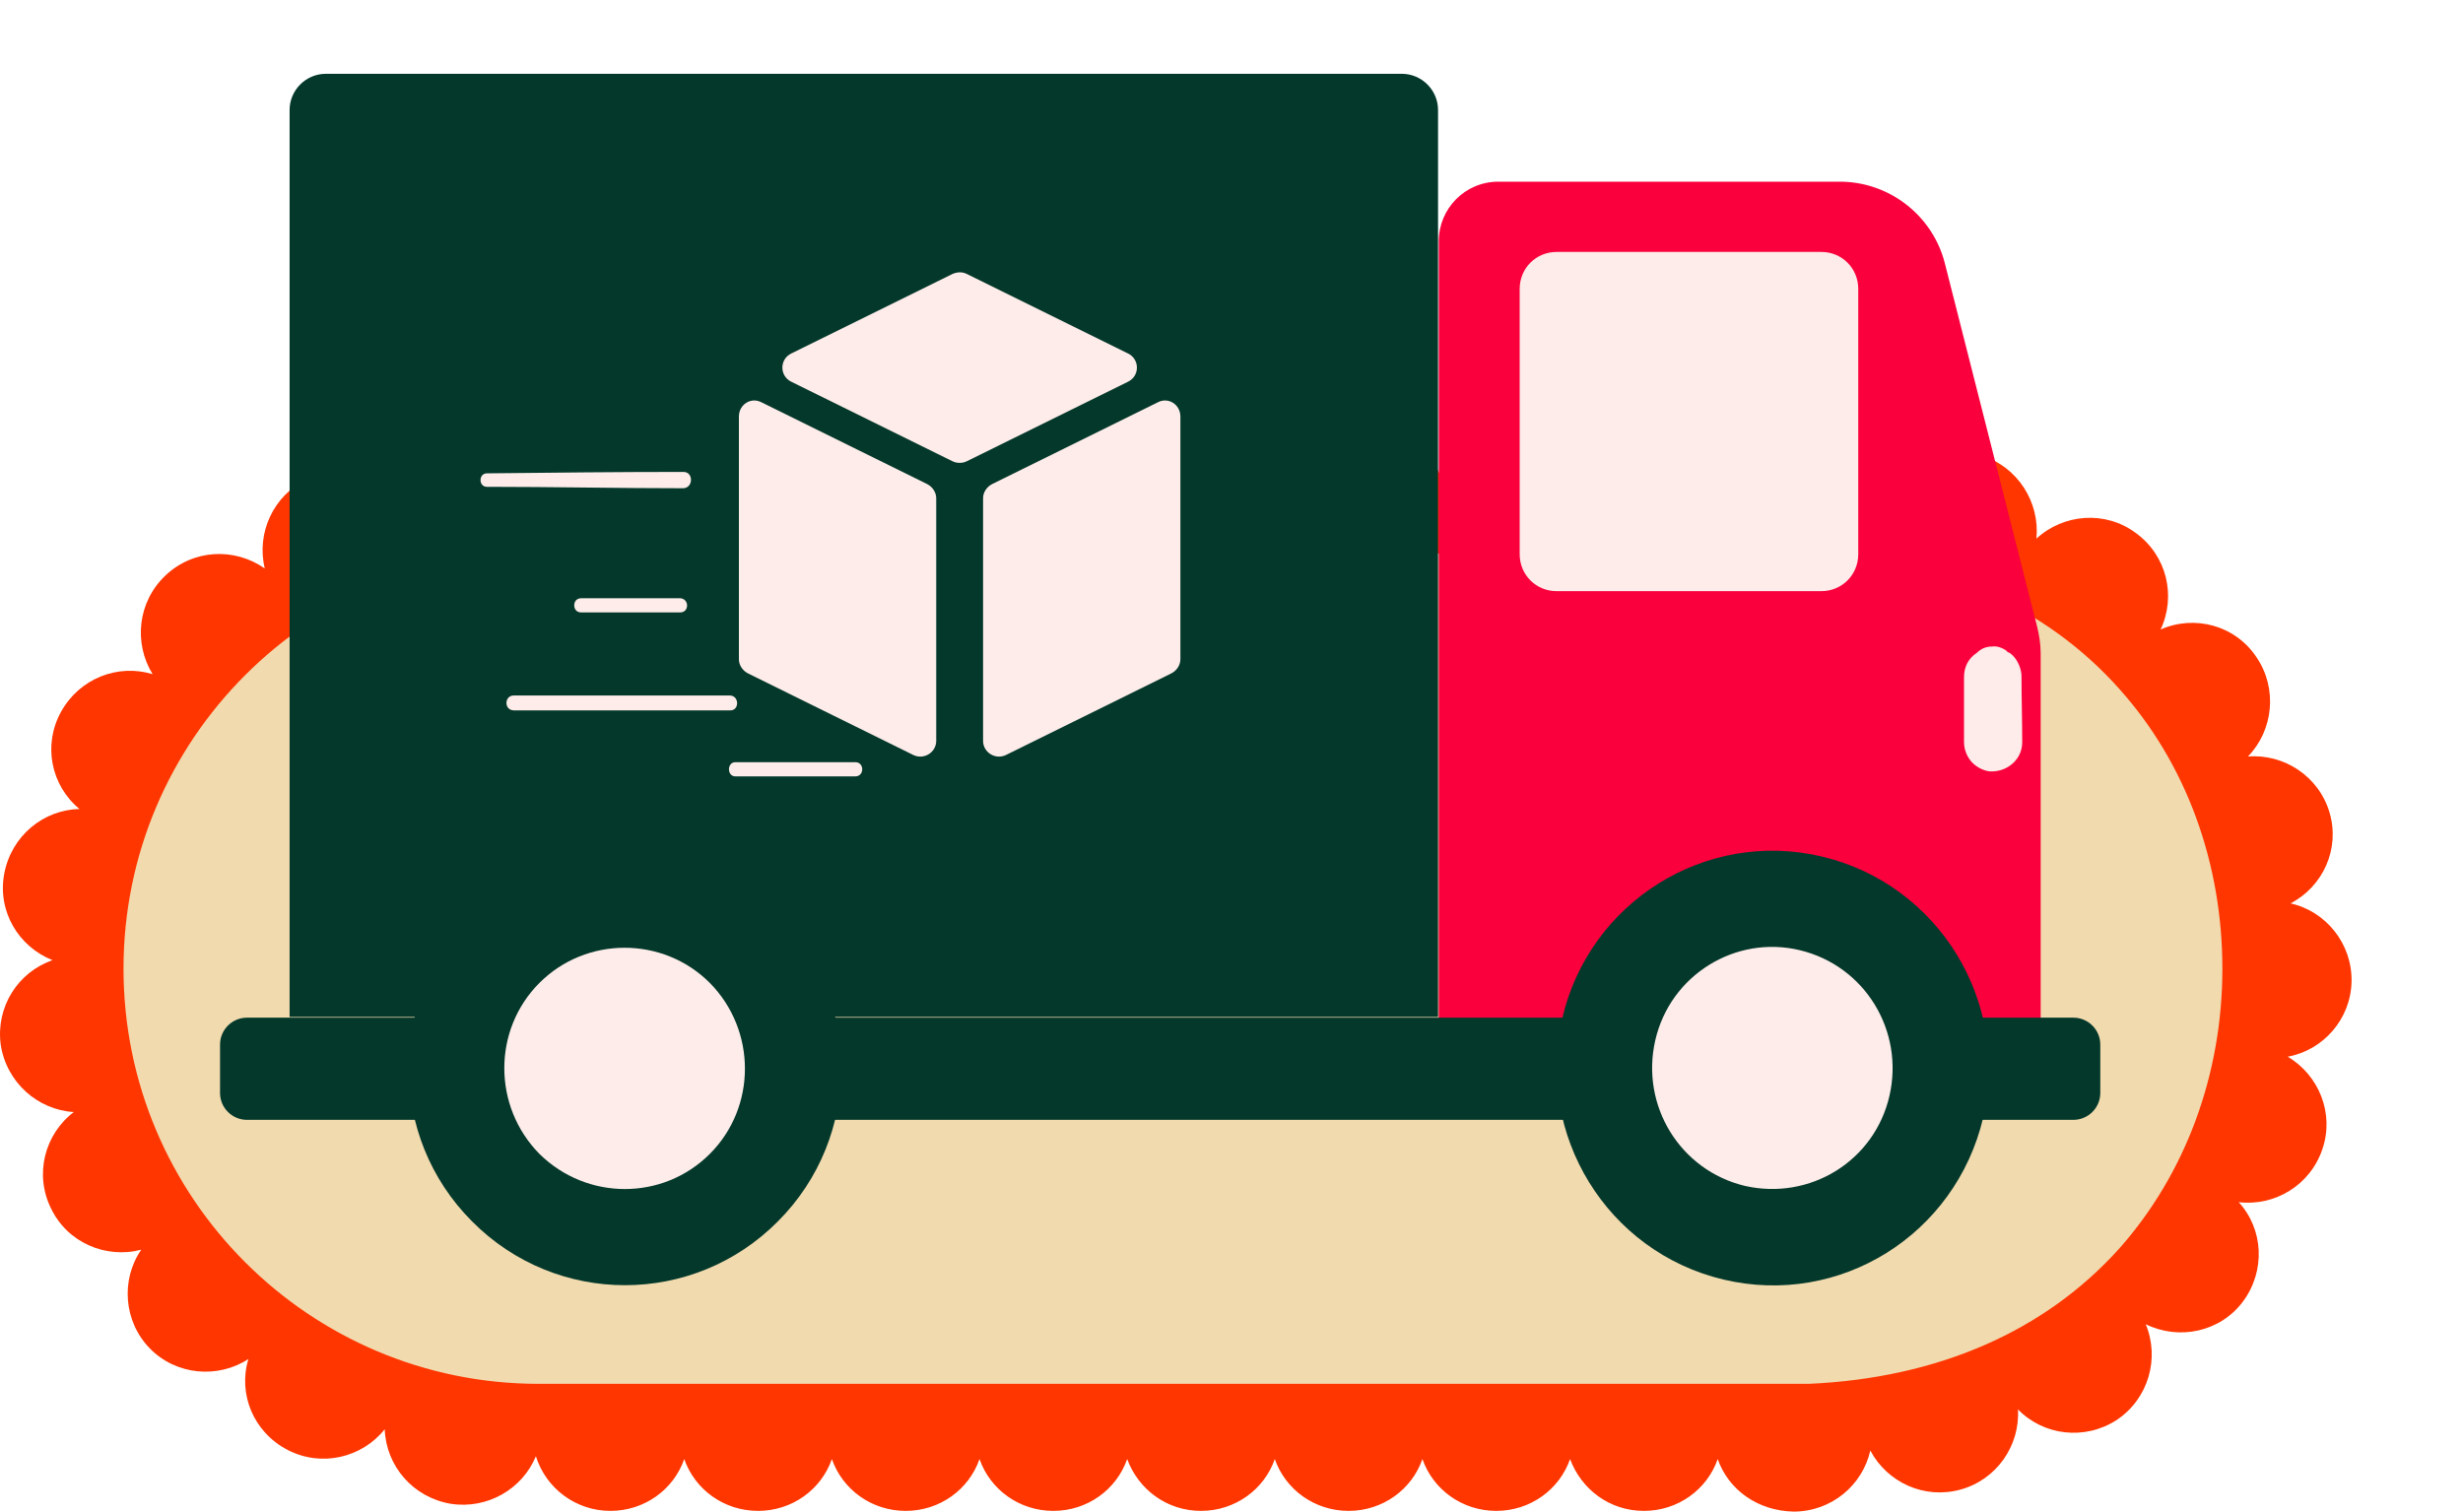
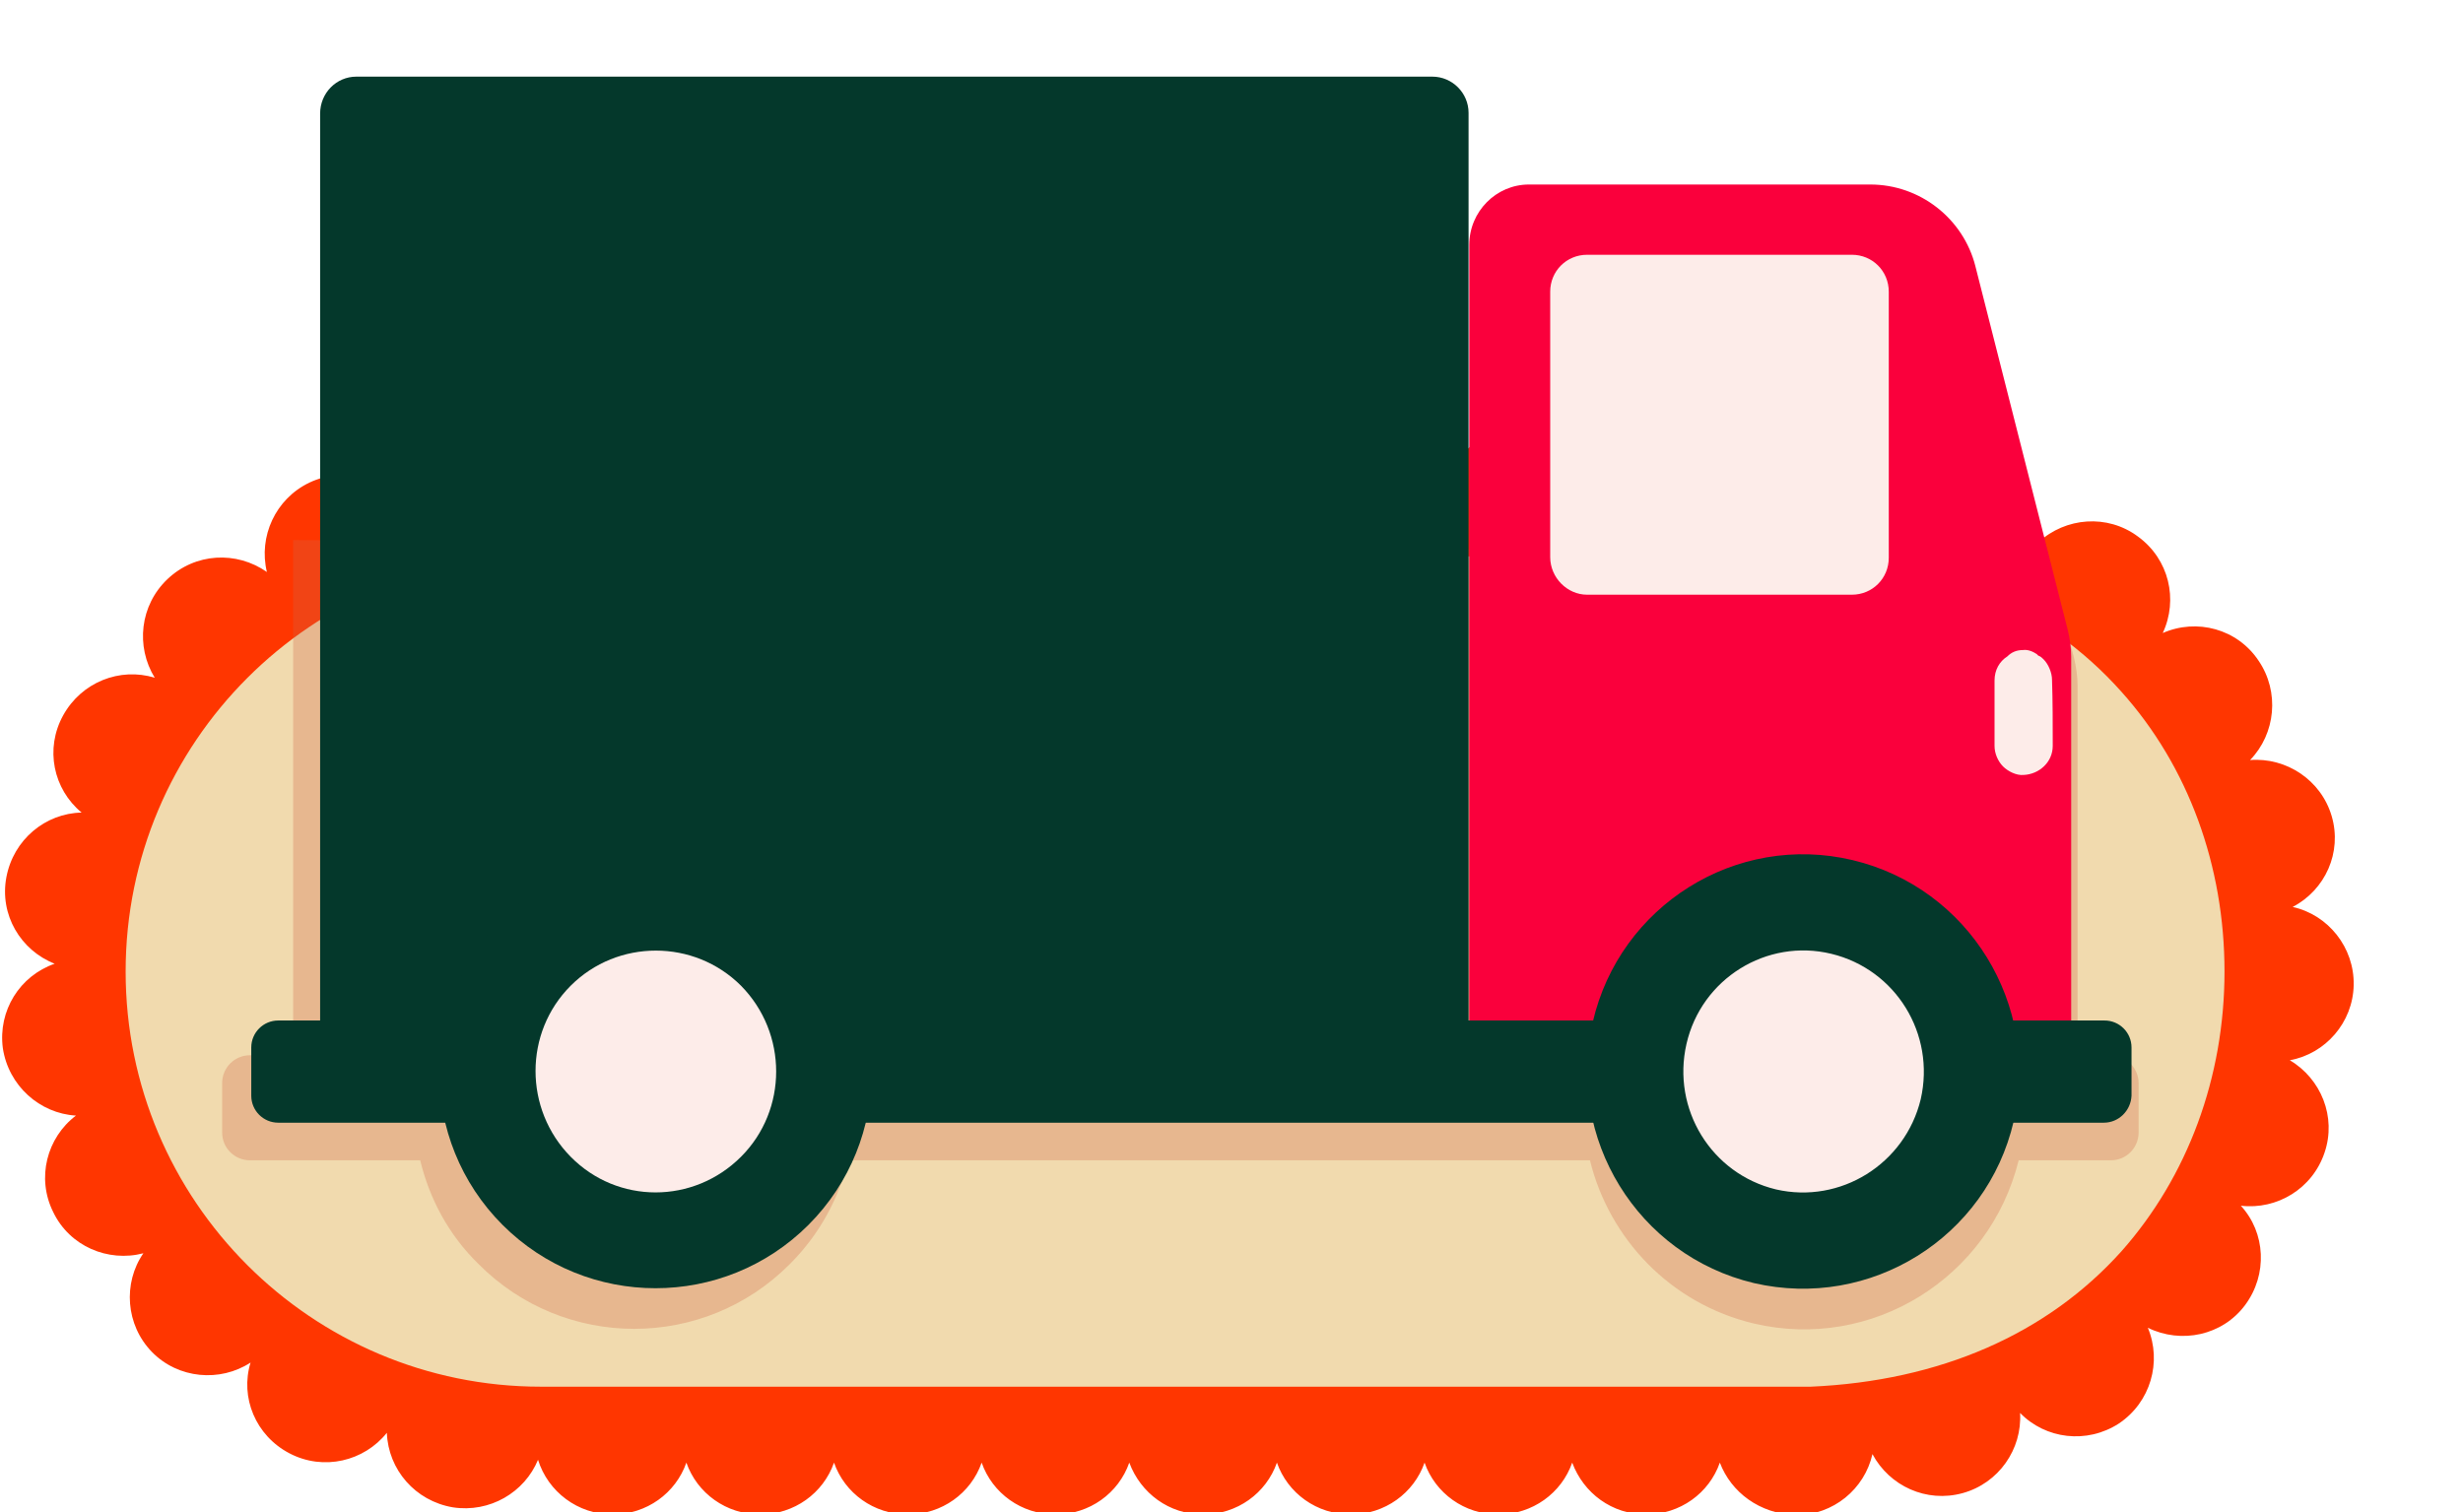
- <svg xmlns="http://www.w3.org/2000/svg" xmlns:xlink="http://www.w3.org/1999/xlink" version="1.1" id="Capa_1" x="0px" y="0px" viewBox="0 0 347 213" style="enable-background:new 0 0 347 213;" xml:space="preserve">
+ <svg xmlns="http://www.w3.org/2000/svg" xmlns:xlink="http://www.w3.org/1999/xlink" version="1.1" x="0px" y="0px" viewBox="0 0 347 213" style="enable-background:new 0 0 347 213;" xml:space="preserve">
  <style type="text/css">
	.st0{fill:#FF3600;}
	.st1{fill:#F1DAAE;}
- 	.st2{clip-path:url(#SVGID_1_);}
- 	.st3{fill:#04382B;}
- 	.st4{fill:#FA003C;}
- 	.st5{fill:#FDECE9;}
+ 	.st2{opacity:0.3;fill:#D06546;}
+ 	.st3{clip-path:url(#SVGID_1_);fill:#04382B;}
+ 	.st4{clip-path:url(#SVGID_1_);fill:#FA003C;}
+ 	.st5{clip-path:url(#SVGID_1_);fill:#FDECE9;}
</style>
-   <g>
-     <path class="st0" d="M242,205.6c-1.5,4.3-5.6,7.3-10.4,7.3c-4.8,0-8.8-3-10.4-7.3c-1.5,4.3-5.6,7.3-10.4,7.3c-4.8,0-8.9-3-10.4-7.3   c-1.5,4.3-5.6,7.3-10.4,7.3c-4.8,0-8.9-3-10.4-7.3c-1.5,4.3-5.6,7.3-10.4,7.3c-4.8,0-8.8-3-10.4-7.3c-1.5,4.3-5.6,7.3-10.4,7.3   c-4.8,0-8.9-3-10.4-7.3c-1.5,4.3-5.6,7.3-10.4,7.3c-4.8,0-8.9-3-10.4-7.3c-1.5,4.3-5.6,7.3-10.4,7.3c-4.8,0-8.9-3-10.4-7.3   c-1.5,4.3-5.6,7.3-10.4,7.3c-4.9,0-9.1-3.2-10.5-7.7c-1.9,4.6-6.8,7.5-12,6.7c-5.3-0.9-9.1-5.3-9.3-10.5c-3.2,4-8.9,5.4-13.7,2.9   c-4.8-2.5-7-7.9-5.5-12.8c-4.3,2.8-10.2,2.3-13.9-1.5c-3.7-3.8-4.1-9.7-1.2-13.9c-5,1.3-10.4-1-12.7-5.8   c-2.4-4.8-0.9-10.5,3.2-13.6c-5.1-0.3-9.5-4.2-10.3-9.5c-0.7-5.3,2.4-10.2,7.3-11.9c-4.8-1.9-7.8-6.9-6.8-12.2   c1-5.3,5.5-9,10.6-9.1c-4-3.3-5.2-9-2.6-13.7c2.6-4.7,8-6.8,12.9-5.3c-2.7-4.4-2.1-10.2,1.8-13.9c3.9-3.7,9.7-4,14-1   c-1.2-5,1.2-10.3,6-12.6c4.9-2.3,10.5-0.7,13.6,3.4c0.4-5.1,4.4-9.5,9.7-10.1c5.1-0.6,9.9,2.4,11.6,6.9c1.5-4.4,5.6-7.5,10.5-7.5   c4.8,0,8.9,3,10.4,7.3c1.5-4.2,5.6-7.3,10.4-7.3c4.8,0,8.9,3,10.4,7.3c1.5-4.2,5.6-7.3,10.4-7.3c4.8,0,8.8,3,10.4,7.3   c1.5-4.2,5.6-7.3,10.4-7.3c4.8,0,8.9,3,10.4,7.3c1.5-4.2,5.6-7.3,10.4-7.3c4.8,0,8.9,3,10.4,7.3c1.5-4.2,5.6-7.3,10.4-7.3   s8.9,3,10.4,7.3c1.5-4.2,5.6-7.3,10.4-7.3c4.8,0,8.9,3,10.4,7.3c1.5-4.2,5.6-7.3,10.4-7.3c4.8,0,8.8,3,10.4,7.3   c1.5-4.2,5.6-7.3,10.4-7.3c0.2,0,0.3,0,0.5,0c0.1,0,0.2,0,0.3,0v0c5.2,0.2,9.5,4,10.4,9c2.5-4.4,7.9-6.6,12.9-5   c5.1,1.6,8.2,6.6,7.7,11.7c3.8-3.5,9.7-4,14-0.8c4.4,3.2,5.7,8.9,3.5,13.6c4.8-2.1,10.5-0.6,13.5,3.9c3,4.4,2.4,10.3-1.2,14   c5.1-0.4,10,2.8,11.5,7.9c1.5,5.1-0.9,10.4-5.5,12.8c5,1.1,8.7,5.7,8.6,11c-0.1,5.3-4,9.7-9,10.6c4.4,2.6,6.6,8,4.9,13   c-1.7,5.1-6.7,8.1-11.8,7.5c3.5,3.8,3.8,9.7,0.6,14c-3.2,4.3-9,5.5-13.7,3.2c2,4.8,0.4,10.5-4.1,13.5c-4.5,2.9-10.3,2.2-13.9-1.5   c0.3,5.1-3,9.9-8.1,11.3c-5.1,1.4-10.3-1-12.7-5.5c-1.1,4.9-5.5,8.6-10.8,8.6C247.6,212.9,243.5,209.9,242,205.6z" />
-     <path class="st1" d="M75.9,195c-32.3,0-58.5-26.2-58.5-58.5S43.6,78,75.9,78h178.9c18.2,0.7,33.3,7.3,43.8,19.1   c9.4,10.5,14.5,24.5,14.5,39.4c0,14.9-5.2,28.9-14.5,39.4c-10.5,11.7-25.6,18.3-43.8,19.1H75.9z" />
+   <g id="Capa_1">
+     <path class="st0" d="M242.3,206.1c-1.5,4.3-5.6,7.3-10.4,7.3c-4.8,0-8.8-3-10.4-7.3c-1.5,4.3-5.6,7.3-10.4,7.3   c-4.8,0-8.9-3-10.4-7.3c-1.5,4.3-5.6,7.3-10.4,7.3c-4.8,0-8.9-3-10.4-7.3c-1.5,4.3-5.6,7.3-10.4,7.3c-4.8,0-8.8-3-10.4-7.3   c-1.5,4.3-5.6,7.3-10.4,7.3c-4.8,0-8.9-3-10.4-7.3c-1.5,4.3-5.6,7.3-10.4,7.3c-4.8,0-8.9-3-10.4-7.3c-1.5,4.3-5.6,7.3-10.4,7.3   c-4.8,0-8.9-3-10.4-7.3c-1.5,4.3-5.6,7.3-10.4,7.3c-4.9,0-9.1-3.2-10.5-7.7c-1.9,4.6-6.8,7.5-12,6.7c-5.3-0.9-9.1-5.3-9.3-10.5   c-3.2,4-8.9,5.4-13.7,2.9c-4.8-2.5-7-7.9-5.5-12.8c-4.3,2.8-10.2,2.3-13.9-1.5c-3.7-3.8-4.1-9.7-1.2-13.9c-5,1.3-10.4-1-12.7-5.8   c-2.4-4.8-0.9-10.5,3.2-13.6c-5.1-0.3-9.5-4.2-10.3-9.5c-0.7-5.3,2.4-10.2,7.3-11.9c-4.8-1.9-7.8-6.9-6.8-12.2   c1-5.3,5.5-9,10.6-9.1c-4-3.3-5.2-9-2.6-13.7c2.6-4.7,8-6.8,12.9-5.3c-2.7-4.4-2.1-10.2,1.8-13.9c3.9-3.7,9.7-4,14-1   c-1.2-5,1.2-10.3,6-12.6c4.9-2.3,10.5-0.7,13.6,3.4c0.4-5.1,4.4-9.5,9.7-10.1c5.1-0.6,9.9,2.4,11.6,6.9c1.5-4.4,5.6-7.5,10.5-7.5   c4.8,0,8.9,3,10.4,7.3c1.5-4.2,5.6-7.3,10.4-7.3c4.8,0,8.9,3,10.4,7.3c1.5-4.2,5.6-7.3,10.4-7.3c4.8,0,8.8,3,10.4,7.3   c1.5-4.2,5.6-7.3,10.4-7.3c4.8,0,8.9,3,10.4,7.3c1.5-4.2,5.6-7.3,10.4-7.3c4.8,0,8.9,3,10.4,7.3c1.5-4.2,5.6-7.3,10.4-7.3   s8.9,3,10.4,7.3c1.5-4.2,5.6-7.3,10.4-7.3c4.8,0,8.9,3,10.4,7.3c1.5-4.2,5.6-7.3,10.4-7.3c4.8,0,8.8,3,10.4,7.3   c1.5-4.2,5.6-7.3,10.4-7.3c0.2,0,0.3,0,0.5,0c0.1,0,0.2,0,0.3,0v0c5.2,0.2,9.5,4,10.4,9c2.5-4.4,7.9-6.6,12.9-5   c5.1,1.6,8.2,6.6,7.7,11.7c3.8-3.5,9.7-4,14-0.8c4.4,3.2,5.7,8.9,3.5,13.6c4.8-2.1,10.5-0.6,13.5,3.9c3,4.4,2.4,10.3-1.2,14   c5.1-0.4,10,2.8,11.5,7.9c1.5,5.1-0.9,10.4-5.5,12.8c5,1.1,8.7,5.7,8.6,11c-0.1,5.3-4,9.7-9,10.6c4.4,2.6,6.6,8,4.9,13   c-1.7,5.1-6.7,8.1-11.8,7.5c3.5,3.8,3.8,9.7,0.6,14c-3.2,4.3-9,5.5-13.7,3.2c2,4.8,0.4,10.5-4.1,13.5c-4.5,2.9-10.3,2.2-13.9-1.5   c0.3,5.1-3,9.9-8.1,11.3c-5.1,1.4-10.3-1-12.7-5.5c-1.1,4.9-5.5,8.6-10.8,8.6C247.9,213.3,243.9,210.3,242.3,206.1z" />
+     <path class="st1" d="M76.2,195.4c-32.3,0-58.5-26.2-58.5-58.5s26.2-58.5,58.5-58.5h178.9c18.2,0.7,33.3,7.3,43.8,19.1   c9.4,10.5,14.5,24.5,14.5,39.4c0,14.9-5.2,28.9-14.5,39.4c-10.5,11.7-25.6,18.3-43.8,19.1H76.2z" />
+     <path class="st2" d="M297.4,148.7h-4.7V96.6c0-1.3-0.2-2.6-0.5-3.9L288.4,78c-44-0.2-87.9-0.6-131.9-1   c-38.4-0.3-76.8-0.7-115.2-0.9v72.6h-6.1c-2.2,0-3.9,1.8-3.9,3.9v7c0,2.2,1.8,3.9,3.9,3.9h24c1.3,5.4,4,10.5,8.2,14.6   c12.1,12.2,31.8,12.2,43.9,0c4.2-4.2,6.9-9.3,8.2-14.6H224c2.7,11,11.3,20.2,23.1,23c16.6,3.9,33.2-6.4,37.3-23h13   c2.2,0,3.9-1.8,3.9-3.9v-7C301.3,150.5,299.5,148.7,297.4,148.7z" />
    <g>
      <defs>
-         <rect id="SVGID_3_" x="31" y="0.1" width="316" height="181" />
+         <rect id="SVGID_3_" x="35.3" y="0.6" width="316" height="181" />
      </defs>
      <clipPath id="SVGID_1_">
        <use xlink:href="#SVGID_3_" style="overflow:visible;" />
      </clipPath>
-       <g class="st2">
-         <path class="st3" d="M45.9,10.4h151.6c2.8,0,5.1,2.3,5.1,5.1v127.8H40.8V15.5C40.8,12.7,43.1,10.4,45.9,10.4z" />
-         <path class="st4" d="M211.1,25.6h48.1c7,0,13.1,4.8,14.8,11.5l13,51.2c0.3,1.2,0.5,2.5,0.5,3.8v56.1h-84.8V34     C202.7,29.4,206.4,25.6,211.1,25.6z" />
-         <path class="st3" d="M292.1,157.8H34.8c-2.1,0-3.8-1.7-3.8-3.8v-6.8c0-2.1,1.7-3.8,3.8-3.8h257.3c2.1,0,3.8,1.7,3.8,3.8v6.8     C295.9,156.1,294.2,157.8,292.1,157.8z" />
-         <path class="st3" d="M109.6,172.1c11.9-11.9,11.9-31.3,0-43.2c-11.9-11.9-31.2-11.9-43.1,0c-11.9,11.9-11.9,31.3,0,43.2     C78.4,184.1,97.7,184.1,109.6,172.1z" />
-         <path class="st5" d="M100,162.6c6.6-6.6,6.6-17.4,0-24.1c-6.6-6.6-17.4-6.6-24,0c-6.6,6.6-6.6,17.4,0,24.1     C82.7,169.2,93.4,169.2,100,162.6z" />
-         <path class="st3" d="M279.4,157.5c3.8-16.4-6.3-32.9-22.7-36.8c-16.4-3.9-32.8,6.4-36.6,22.8c-3.8,16.4,6.3,32.9,22.7,36.8     C259.2,184.2,275.5,174,279.4,157.5z" />
-         <path class="st5" d="M266.2,154.4c2.1-9.2-3.5-18.3-12.6-20.5c-9.1-2.2-18.3,3.5-20.4,12.7c-2.1,9.2,3.5,18.3,12.6,20.5     C255,169.2,264.1,163.6,266.2,154.4z" />
-         <path class="st5" d="M219.3,83.3h37.3c2.9,0,5.2-2.3,5.2-5.2V40.7c0-2.9-2.3-5.2-5.2-5.2h-37.3c-2.9,0-5.2,2.3-5.2,5.2v37.4     C214.1,81,216.4,83.3,219.3,83.3z" />
-         <path class="st5" d="M284.8,95.3c0-1-0.5-2.2-1.2-2.9c-0.2-0.2-0.4-0.4-0.7-0.5c-0.1-0.1-0.2-0.1-0.2-0.2c-0.6-0.4-1.3-0.7-2-0.6     c-0.9,0-1.6,0.3-2.2,0.9c-1.1,0.7-1.8,1.9-1.8,3.4c0,3.1,0,6.1,0,9.2c0,1.1,0.5,2.2,1.2,2.9c0.7,0.7,1.9,1.3,2.9,1.2     c2.2-0.1,4.1-1.8,4.1-4.1C284.9,101.4,284.8,98.4,284.8,95.3z" />
-         <path class="st5" d="M128.7,106.4l-23.3-11.5c-0.8-0.4-1.3-1.2-1.3-2V58.7c0-1.7,1.7-2.8,3.2-2l23.3,11.5c0.8,0.4,1.3,1.2,1.3,2     v34.2C131.9,106,130.2,107.1,128.7,106.4z" />
-         <path class="st5" d="M141.7,106.4L165,94.9c0.8-0.4,1.3-1.2,1.3-2V58.7c0-1.7-1.7-2.8-3.2-2l-23.3,11.5c-0.8,0.4-1.3,1.2-1.3,2     v34.2C138.5,106,140.2,107.1,141.7,106.4z" />
-         <path class="st5" d="M134.2,38.6l-22.7,11.2c-1.7,0.8-1.7,3.2,0,4L134.2,65c0.6,0.3,1.4,0.3,2,0l22.7-11.2c1.7-0.8,1.7-3.2,0-4     l-22.7-11.2C135.6,38.3,134.9,38.3,134.2,38.6z" />
-         <path class="st5" d="M120.5,107.4c-5.6,0-11.3,0-16.9,0c-0.6,0-0.9,0.5-0.9,1c0,0.5,0.3,1,0.9,1c5.6,0,11.3,0,16.9,0     C121.8,109.4,121.8,107.4,120.5,107.4z" />
-         <path class="st5" d="M102.8,98c-10.1,0-20.3,0-30.4,0c-1.4,0-1.4,2.1,0,2.1c10.1,0,20.3,0,30.4,0C104.2,100.2,104.2,98,102.8,98z     " />
-         <path class="st5" d="M95.8,84.3h-0.7c-4.4,0-8.8,0-13.2,0c-0.7,0-1,0.5-1,1c0,0.5,0.3,1,1,1c4.4,0,8.8,0,13.2,0     c0.2,0,0.5,0,0.7,0c0.7,0,1-0.5,1-1C96.8,84.8,96.4,84.3,95.8,84.3z" />
-         <path class="st5" d="M96.3,66.5c-9.2,0-18.5,0.1-27.7,0.2c-1.2,0-1.2,1.9,0,1.9c9.2,0,18.5,0.2,27.7,0.2     C97.7,68.7,97.7,66.5,96.3,66.5z" />
-       </g>
+       <path class="st3" d="M50.2,10.8h151.6c2.8,0,5.1,2.3,5.1,5.1v135.7H45.1V16C45.1,13.1,47.4,10.8,50.2,10.8z" />
+       <path class="st4" d="M215.4,26h48.1c7,0,13.1,4.8,14.8,11.5l13,51.2c0.3,1.2,0.5,2.5,0.5,3.8v56.1H207V34.5    C207,29.8,210.8,26,215.4,26z" />
+       <path class="st3" d="M296.4,158.2H39.2c-2.1,0-3.8-1.7-3.8-3.8v-6.8c0-2.1,1.7-3.8,3.8-3.8h257.3c2.1,0,3.8,1.7,3.8,3.8v6.8    C300.2,156.5,298.5,158.2,296.4,158.2z" />
+       <path class="st3" d="M113.9,172.6c11.9-11.9,11.9-31.3,0-43.2c-11.9-11.9-31.2-11.9-43.1,0c-11.9,11.9-11.9,31.3,0,43.2    C82.7,184.5,102,184.5,113.9,172.6z" />
+       <path class="st5" d="M104.4,163c6.6-6.6,6.6-17.4,0-24.1c-6.6-6.6-17.4-6.6-24,0c-6.6,6.6-6.6,17.4,0,24.1    C87,169.7,97.7,169.7,104.4,163z" />
+       <path class="st3" d="M283.7,158c3.8-16.4-6.3-32.9-22.7-36.8c-16.4-3.9-32.8,6.4-36.6,22.8c-3.8,16.4,6.3,32.9,22.7,36.8    C263.5,184.6,279.9,174.4,283.7,158z" />
+       <path class="st5" d="M270.6,154.9c2.1-9.2-3.5-18.3-12.6-20.5c-9.1-2.2-18.3,3.5-20.4,12.7c-2.1,9.2,3.5,18.3,12.6,20.5    C259.3,169.7,268.4,164,270.6,154.9z" />
+       <path class="st5" d="M223.6,83.8h37.3c2.9,0,5.2-2.3,5.2-5.2V41.1c0-2.9-2.3-5.2-5.2-5.2h-37.3c-2.9,0-5.2,2.3-5.2,5.2v37.4    C218.4,81.4,220.8,83.8,223.6,83.8z" />
+       <path class="st5" d="M289.1,95.8c0-1-0.5-2.2-1.2-2.9c-0.2-0.2-0.4-0.4-0.7-0.5c-0.1-0.1-0.2-0.1-0.2-0.2c-0.6-0.4-1.3-0.7-2-0.6    c-0.9,0-1.6,0.3-2.2,0.9c-1.1,0.7-1.8,1.9-1.8,3.4c0,3.1,0,6.1,0,9.2c0,1.1,0.5,2.2,1.2,2.9c0.7,0.7,1.9,1.3,2.9,1.2    c2.2-0.1,4.1-1.8,4.1-4.1C289.2,101.9,289.2,98.8,289.1,95.8z" />
    </g>
  </g>
+   <g id="OBJECTS">
+ </g>
</svg>
